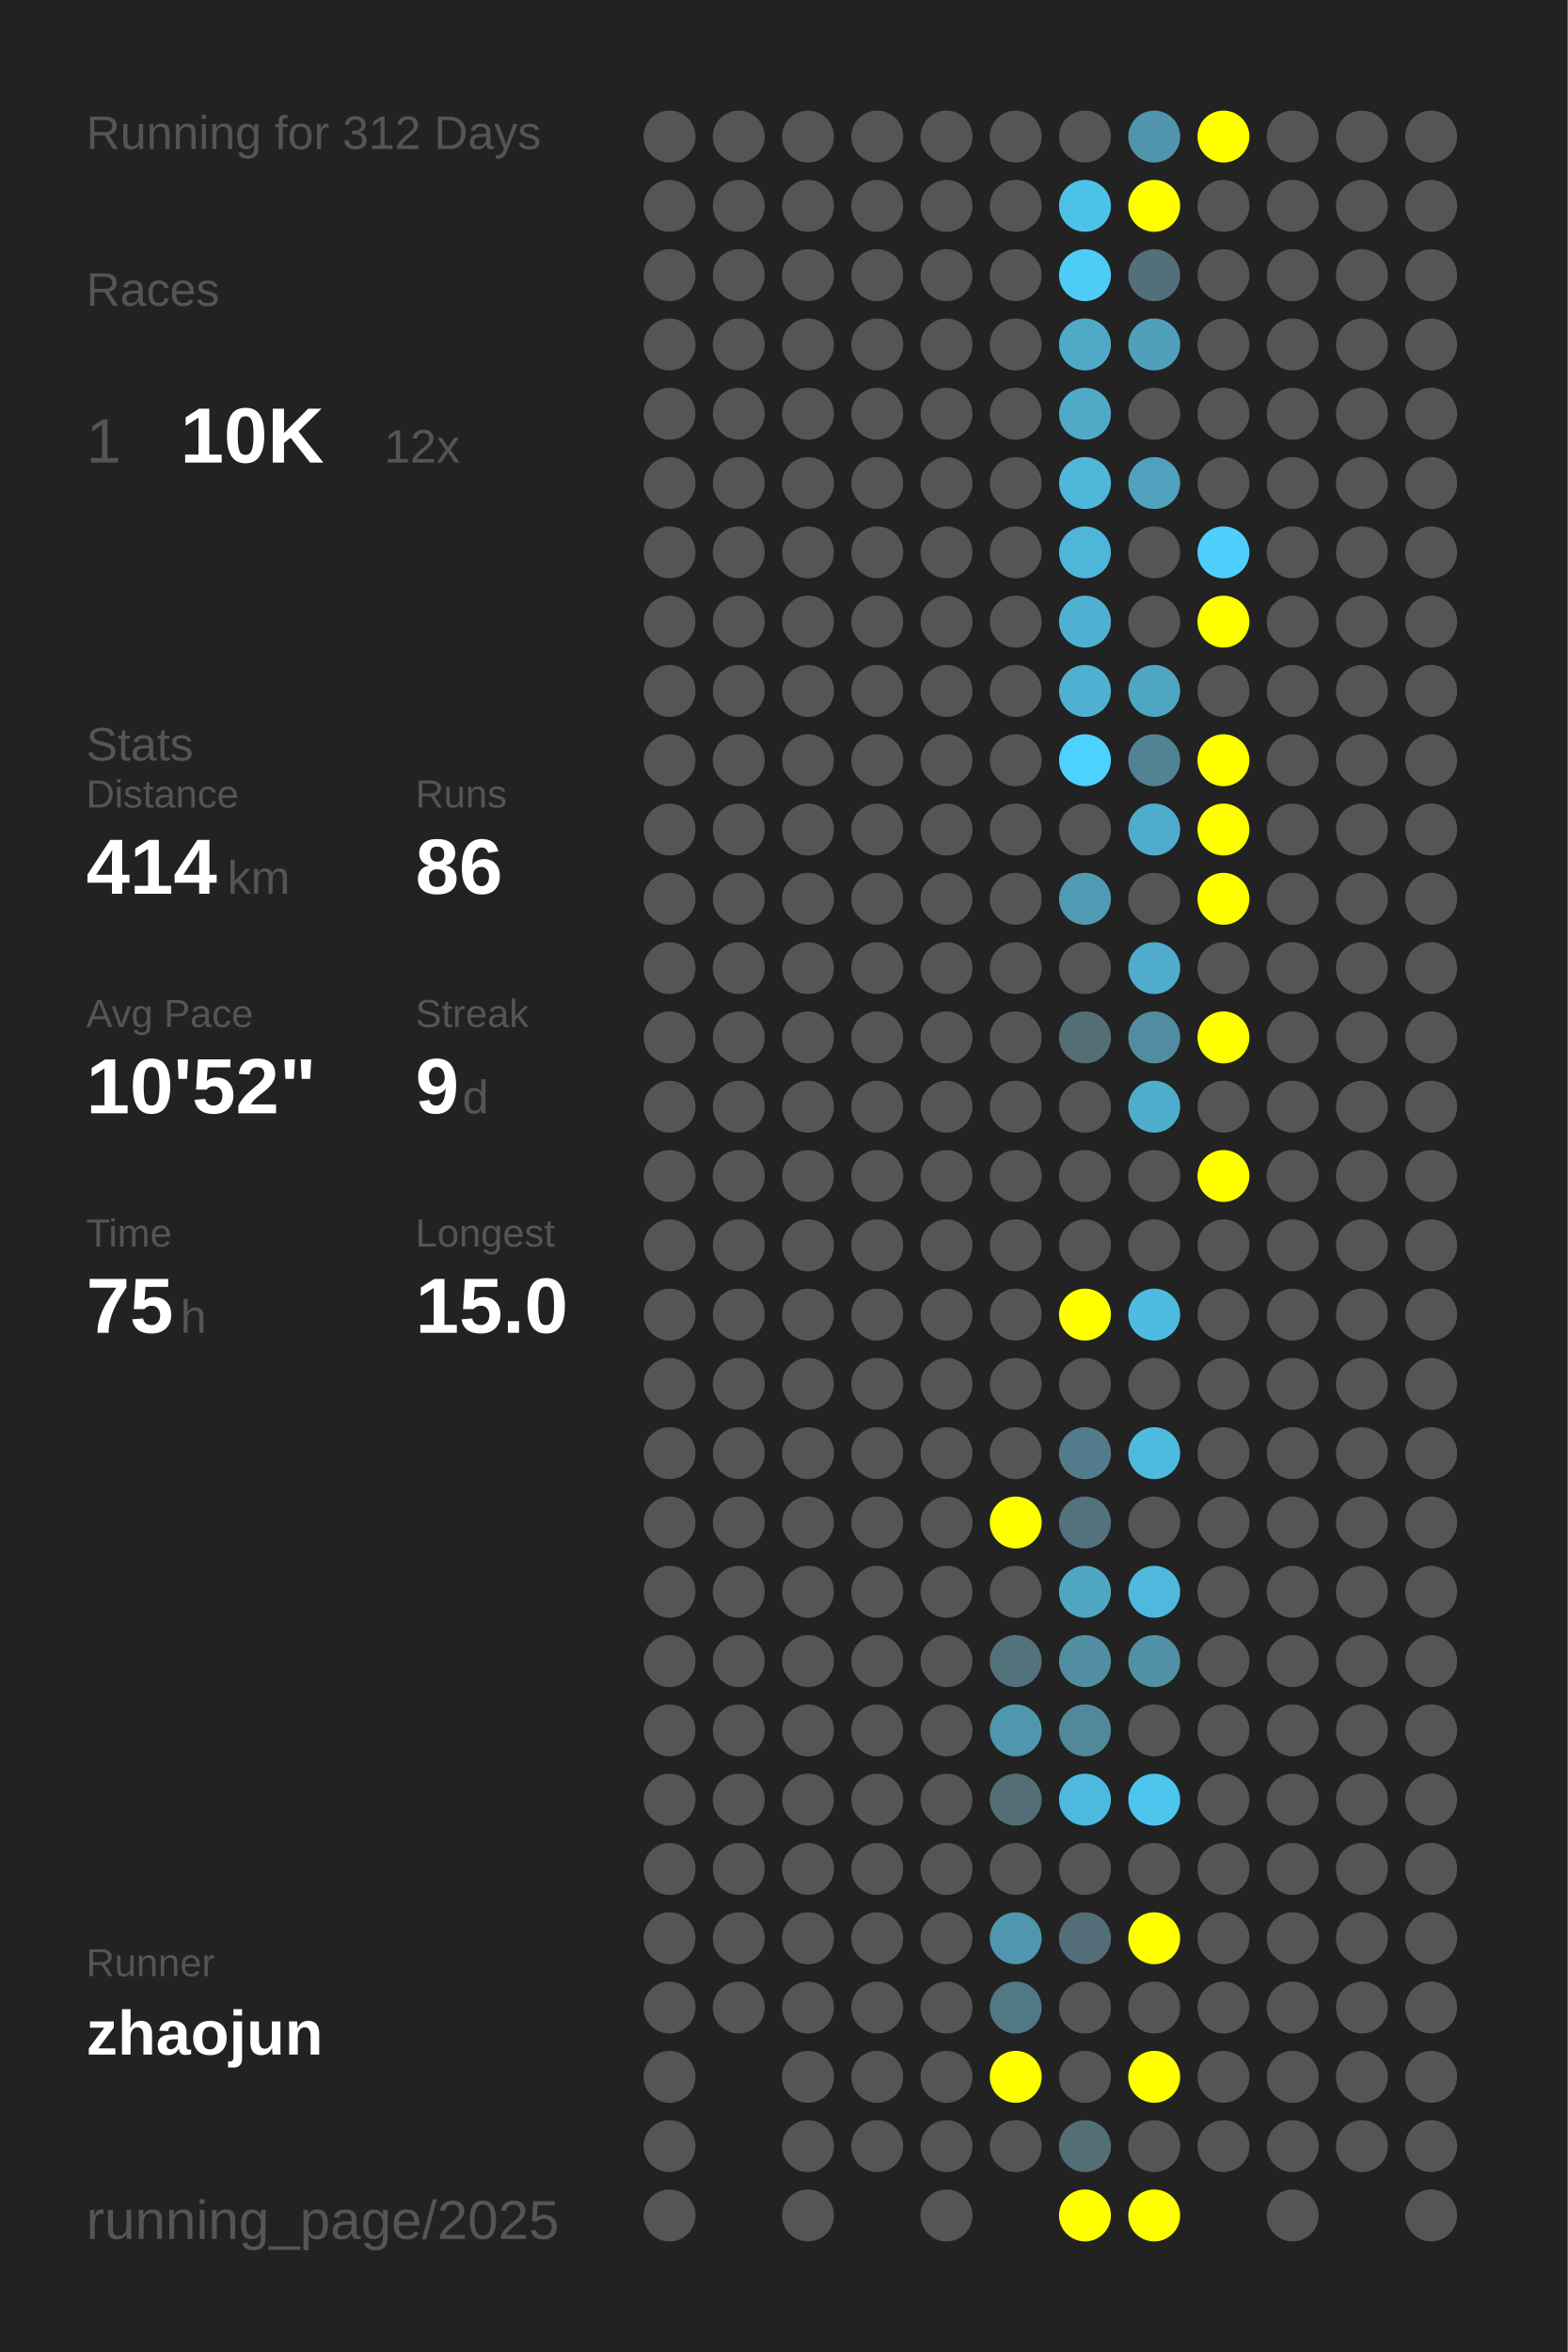
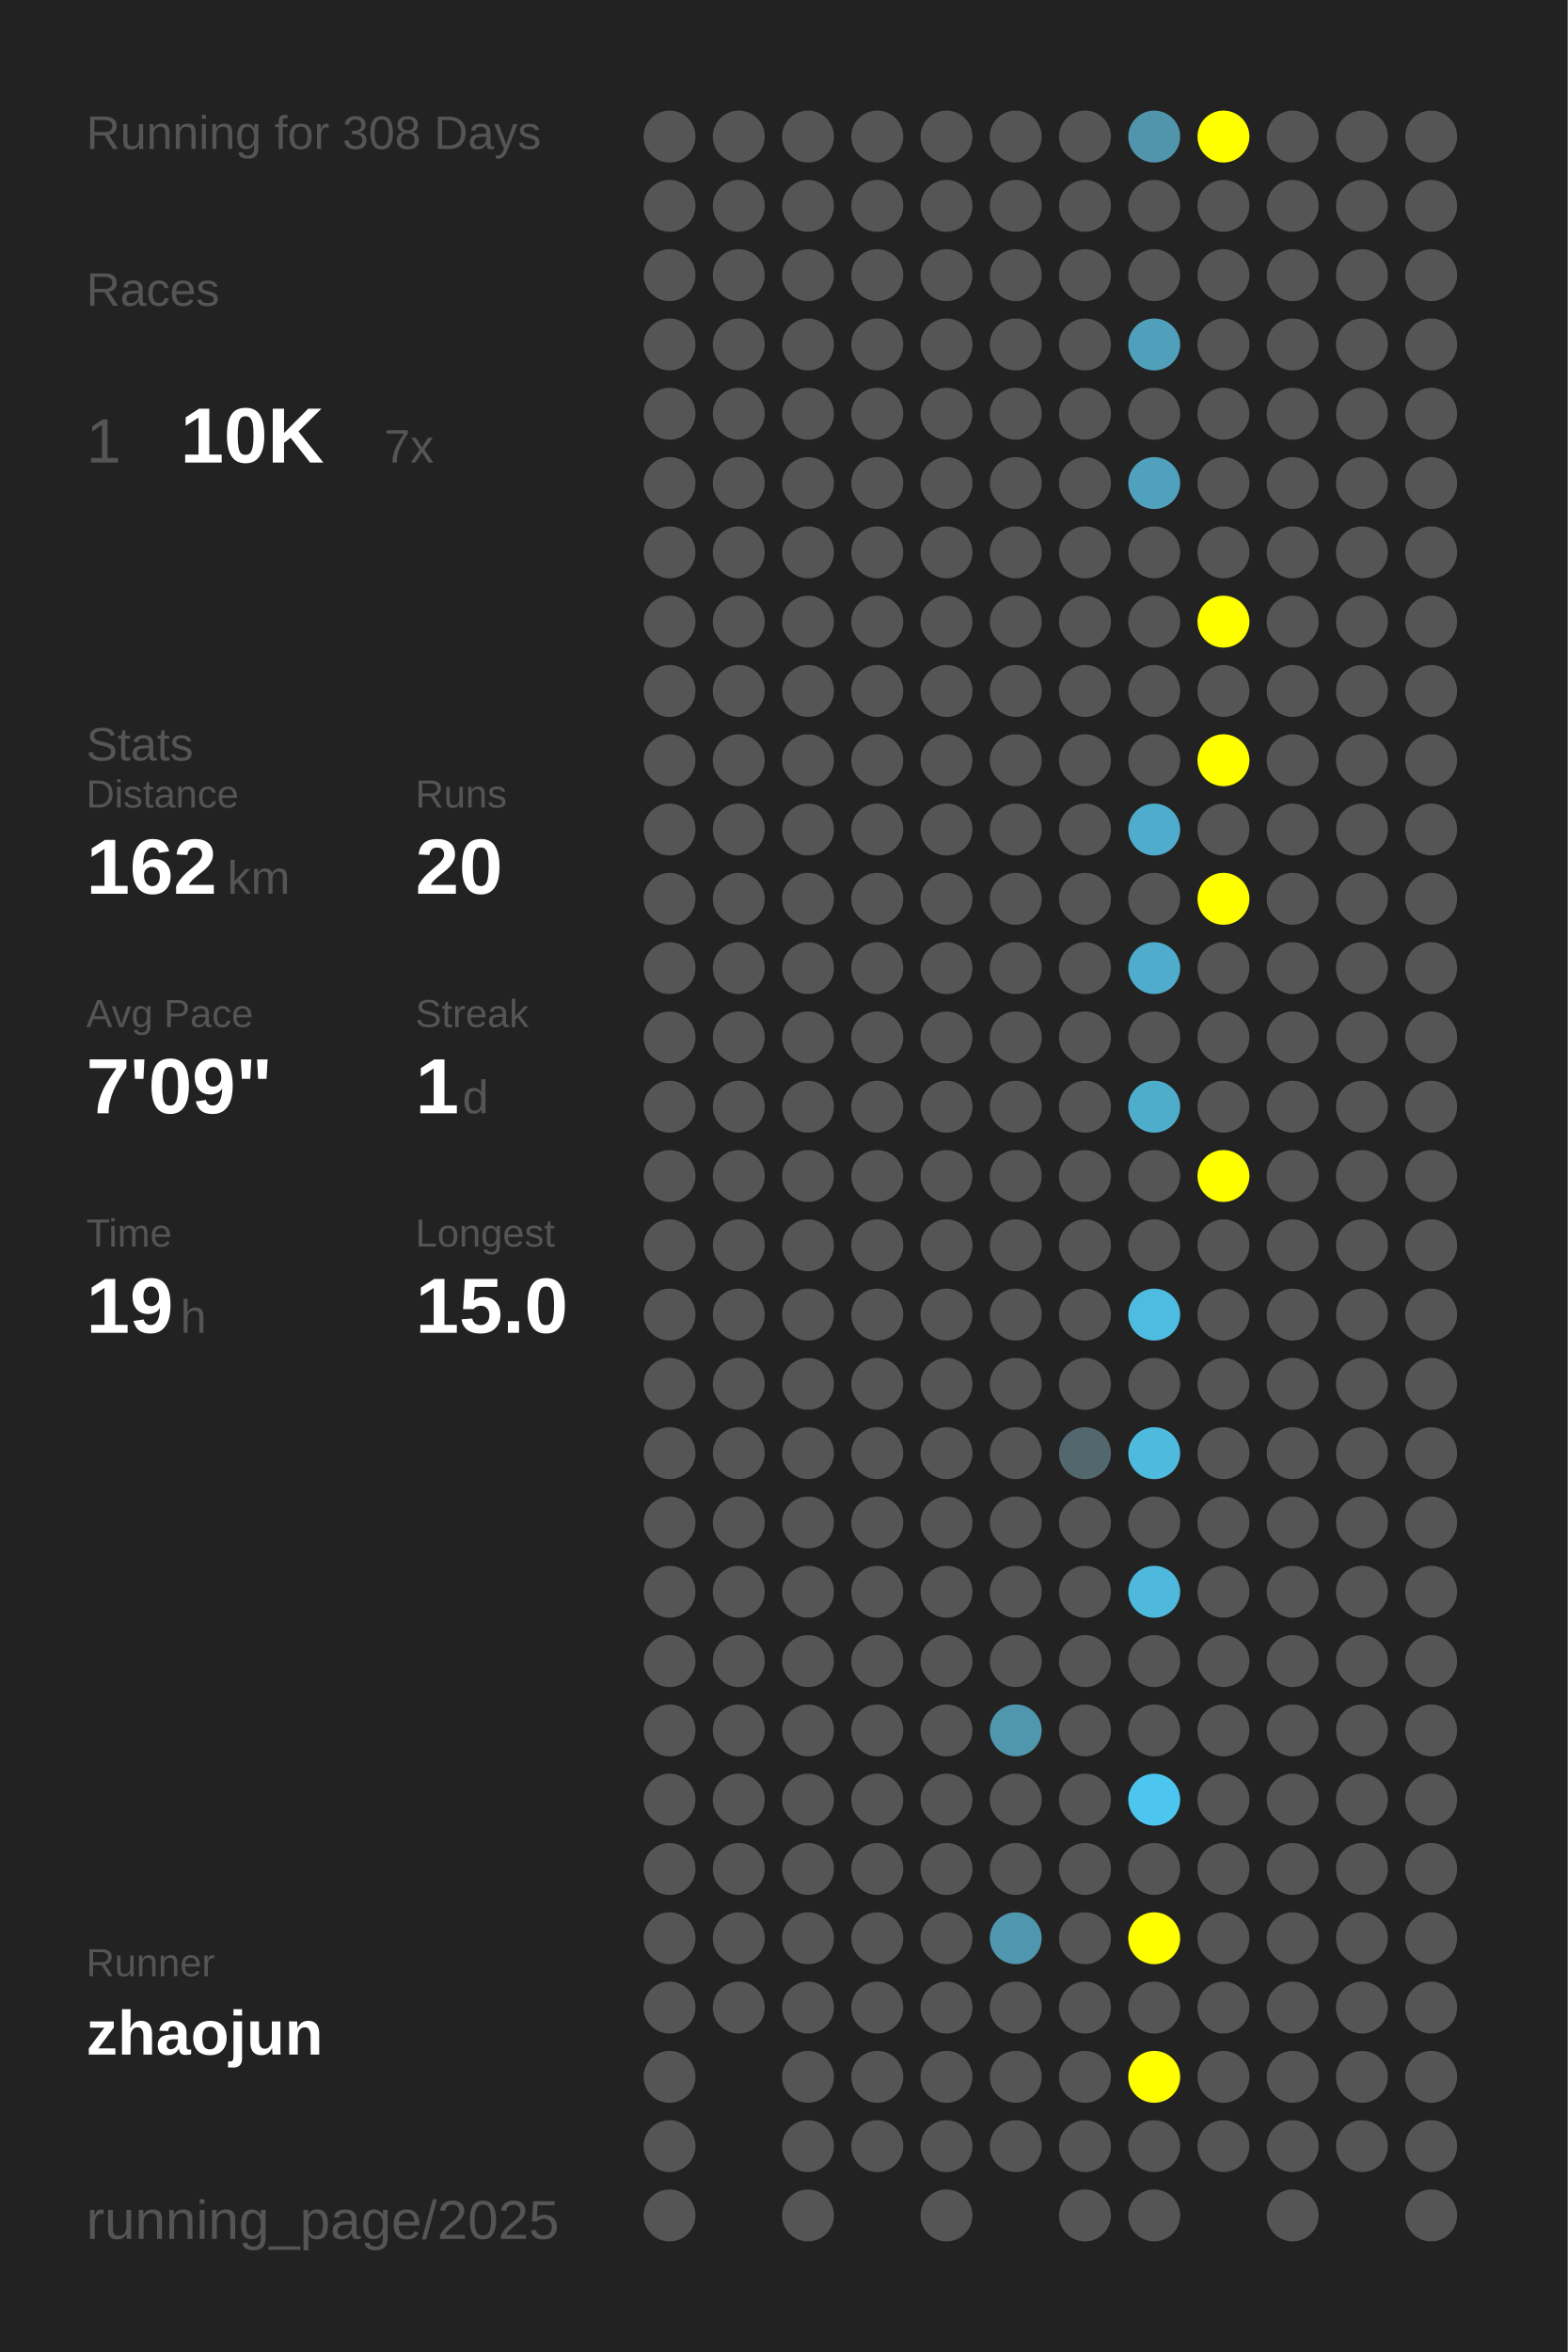
<svg xmlns="http://www.w3.org/2000/svg" baseProfile="full" height="300mm" version="1.1" viewBox="0,0,200,300" width="200mm">
  <defs />
  <rect fill="#222222" height="300" width="200" x="0" y="0" />
-   <text fill="#555555" style="font-size:6px; font-family:Arial;" x="11" y="19">Running for 312 Days</text>
+   <text fill="#555555" style="font-size:6px; font-family:Arial;" x="11" y="19">Running for 308 Days</text>
  <text fill="#555555" style="font-size:6px; font-family:Arial;" x="11" y="39">Races</text>
  <text fill="#555555" style="font-size:8px; font-family:Arial;" x="11" y="59">1</text>
  <text fill="#FFFFFF" style="font-size:10px; font-family:Arial; font-weight:bold;" x="23" y="59">10K</text>
-   <text fill="#555555" style="font-size:6px; font-family:Arial;" x="49" y="59">12x</text>
+   <text fill="#555555" style="font-size:6px; font-family:Arial;" x="49" y="59">7x</text>
  <text fill="#555555" style="font-size:6px; font-family:Arial;" x="11" y="97">Stats</text>
  <text fill="#555555" style="font-size:5px; font-family:Arial;" x="11" y="103">Distance</text>
-   <text fill="#FFFFFF" style="font-size:10px; font-family:Arial; font-weight:bold;" x="11" y="114">414</text>
+   <text fill="#FFFFFF" style="font-size:10px; font-family:Arial; font-weight:bold;" x="11" y="114">162</text>
  <text fill="#555555" style="font-size:6px; font-family:Arial;" x="29" y="114">km</text>
  <text fill="#555555" style="font-size:5px; font-family:Arial;" x="53" y="103">Runs</text>
-   <text fill="#FFFFFF" style="font-size:10px; font-family:Arial; font-weight:bold;" x="53" y="114">86</text>
+   <text fill="#FFFFFF" style="font-size:10px; font-family:Arial; font-weight:bold;" x="53" y="114">20</text>
  <text fill="#555555" style="font-size:5px; font-family:Arial;" x="11" y="131">Avg Pace</text>
-   <text fill="#FFFFFF" style="font-size:10px; font-family:Arial; font-weight:bold;" x="11" y="142">10'52"</text>
+   <text fill="#FFFFFF" style="font-size:10px; font-family:Arial; font-weight:bold;" x="11" y="142">7'09"</text>
  <text fill="#555555" style="font-size:5px; font-family:Arial;" x="53" y="131">Streak</text>
-   <text fill="#FFFFFF" style="font-size:10px; font-family:Arial; font-weight:bold;" x="53" y="142">9</text>
+   <text fill="#FFFFFF" style="font-size:10px; font-family:Arial; font-weight:bold;" x="53" y="142">1</text>
  <text fill="#555555" style="font-size:6px; font-family:Arial;" x="59" y="142">d</text>
  <text fill="#555555" style="font-size:5px; font-family:Arial;" x="11" y="159">Time</text>
-   <text fill="#FFFFFF" style="font-size:10px; font-family:Arial; font-weight:bold;" x="11" y="170">75</text>
+   <text fill="#FFFFFF" style="font-size:10px; font-family:Arial; font-weight:bold;" x="11" y="170">19</text>
  <text fill="#555555" style="font-size:6px; font-family:Arial;" x="23" y="170">h</text>
  <text fill="#555555" style="font-size:5px; font-family:Arial;" x="53" y="159">Longest</text>
  <text fill="#FFFFFF" style="font-size:10px; font-family:Arial; font-weight:bold;" x="53" y="170">15.0</text>
  <text fill="#555555" style="font-size:5px; font-family:Arial;" x="11" y="252.065">Runner</text>
  <text fill="#FFFFFF" style="font-size:8px; font-family:Arial; font-weight:bold;" x="11" y="262.065">zhaojun</text>
  <text fill="#555555" style="font-size:7px; font-family:Arial;" x="11" y="285.581">running_page/2025</text>
  <circle cx="85.417" cy="17.419" fill="#555555" r="3.312" />
  <circle cx="85.417" cy="26.258" fill="#555555" r="3.312" />
  <circle cx="85.417" cy="35.097" fill="#555555" r="3.312" />
  <circle cx="85.417" cy="43.935" fill="#555555" r="3.312" />
  <circle cx="85.417" cy="52.774" fill="#555555" r="3.312" />
  <circle cx="85.417" cy="61.613" fill="#555555" r="3.312" />
  <circle cx="85.417" cy="70.452" fill="#555555" r="3.312" />
  <circle cx="85.417" cy="79.29" fill="#555555" r="3.312" />
  <circle cx="85.417" cy="88.129" fill="#555555" r="3.312" />
  <circle cx="85.417" cy="96.968" fill="#555555" r="3.312" />
  <circle cx="85.417" cy="105.806" fill="#555555" r="3.312" />
  <circle cx="85.417" cy="114.645" fill="#555555" r="3.312" />
  <circle cx="85.417" cy="123.484" fill="#555555" r="3.312" />
  <circle cx="85.417" cy="132.323" fill="#555555" r="3.312" />
  <circle cx="85.417" cy="141.161" fill="#555555" r="3.312" />
  <circle cx="85.417" cy="150" fill="#555555" r="3.312" />
  <circle cx="85.417" cy="158.839" fill="#555555" r="3.312" />
  <circle cx="85.417" cy="167.677" fill="#555555" r="3.312" />
  <circle cx="85.417" cy="176.516" fill="#555555" r="3.312" />
  <circle cx="85.417" cy="185.355" fill="#555555" r="3.312" />
  <circle cx="85.417" cy="194.194" fill="#555555" r="3.312" />
  <circle cx="85.417" cy="203.032" fill="#555555" r="3.312" />
  <circle cx="85.417" cy="211.871" fill="#555555" r="3.312" />
  <circle cx="85.417" cy="220.71" fill="#555555" r="3.312" />
  <circle cx="85.417" cy="229.548" fill="#555555" r="3.312" />
  <circle cx="85.417" cy="238.387" fill="#555555" r="3.312" />
  <circle cx="85.417" cy="247.226" fill="#555555" r="3.312" />
  <circle cx="85.417" cy="256.065" fill="#555555" r="3.312" />
  <circle cx="85.417" cy="264.903" fill="#555555" r="3.312" />
  <circle cx="85.417" cy="273.742" fill="#555555" r="3.312" />
  <circle cx="85.417" cy="282.581" fill="#555555" r="3.312" />
  <circle cx="94.25" cy="17.419" fill="#555555" r="3.312" />
  <circle cx="94.25" cy="26.258" fill="#555555" r="3.312" />
  <circle cx="94.25" cy="35.097" fill="#555555" r="3.312" />
  <circle cx="94.25" cy="43.935" fill="#555555" r="3.312" />
  <circle cx="94.25" cy="52.774" fill="#555555" r="3.312" />
  <circle cx="94.25" cy="61.613" fill="#555555" r="3.312" />
  <circle cx="94.25" cy="70.452" fill="#555555" r="3.312" />
  <circle cx="94.25" cy="79.29" fill="#555555" r="3.312" />
  <circle cx="94.25" cy="88.129" fill="#555555" r="3.312" />
  <circle cx="94.25" cy="96.968" fill="#555555" r="3.312" />
  <circle cx="94.25" cy="105.806" fill="#555555" r="3.312" />
  <circle cx="94.25" cy="114.645" fill="#555555" r="3.312" />
  <circle cx="94.25" cy="123.484" fill="#555555" r="3.312" />
  <circle cx="94.25" cy="132.323" fill="#555555" r="3.312" />
  <circle cx="94.25" cy="141.161" fill="#555555" r="3.312" />
  <circle cx="94.25" cy="150" fill="#555555" r="3.312" />
  <circle cx="94.25" cy="158.839" fill="#555555" r="3.312" />
  <circle cx="94.25" cy="167.677" fill="#555555" r="3.312" />
  <circle cx="94.25" cy="176.516" fill="#555555" r="3.312" />
  <circle cx="94.25" cy="185.355" fill="#555555" r="3.312" />
  <circle cx="94.25" cy="194.194" fill="#555555" r="3.312" />
  <circle cx="94.25" cy="203.032" fill="#555555" r="3.312" />
  <circle cx="94.25" cy="211.871" fill="#555555" r="3.312" />
  <circle cx="94.25" cy="220.71" fill="#555555" r="3.312" />
  <circle cx="94.25" cy="229.548" fill="#555555" r="3.312" />
  <circle cx="94.25" cy="238.387" fill="#555555" r="3.312" />
  <circle cx="94.25" cy="247.226" fill="#555555" r="3.312" />
  <circle cx="94.25" cy="256.065" fill="#555555" r="3.312" />
  <circle cx="103.083" cy="17.419" fill="#555555" r="3.312" />
  <circle cx="103.083" cy="26.258" fill="#555555" r="3.312" />
  <circle cx="103.083" cy="35.097" fill="#555555" r="3.312" />
  <circle cx="103.083" cy="43.935" fill="#555555" r="3.312" />
  <circle cx="103.083" cy="52.774" fill="#555555" r="3.312" />
  <circle cx="103.083" cy="61.613" fill="#555555" r="3.312" />
  <circle cx="103.083" cy="70.452" fill="#555555" r="3.312" />
  <circle cx="103.083" cy="79.29" fill="#555555" r="3.312" />
  <circle cx="103.083" cy="88.129" fill="#555555" r="3.312" />
  <circle cx="103.083" cy="96.968" fill="#555555" r="3.312" />
  <circle cx="103.083" cy="105.806" fill="#555555" r="3.312" />
  <circle cx="103.083" cy="114.645" fill="#555555" r="3.312" />
  <circle cx="103.083" cy="123.484" fill="#555555" r="3.312" />
  <circle cx="103.083" cy="132.323" fill="#555555" r="3.312" />
  <circle cx="103.083" cy="141.161" fill="#555555" r="3.312" />
  <circle cx="103.083" cy="150" fill="#555555" r="3.312" />
  <circle cx="103.083" cy="158.839" fill="#555555" r="3.312" />
  <circle cx="103.083" cy="167.677" fill="#555555" r="3.312" />
  <circle cx="103.083" cy="176.516" fill="#555555" r="3.312" />
  <circle cx="103.083" cy="185.355" fill="#555555" r="3.312" />
  <circle cx="103.083" cy="194.194" fill="#555555" r="3.312" />
  <circle cx="103.083" cy="203.032" fill="#555555" r="3.312" />
  <circle cx="103.083" cy="211.871" fill="#555555" r="3.312" />
  <circle cx="103.083" cy="220.71" fill="#555555" r="3.312" />
  <circle cx="103.083" cy="229.548" fill="#555555" r="3.312" />
  <circle cx="103.083" cy="238.387" fill="#555555" r="3.312" />
  <circle cx="103.083" cy="247.226" fill="#555555" r="3.312" />
  <circle cx="103.083" cy="256.065" fill="#555555" r="3.312" />
  <circle cx="103.083" cy="264.903" fill="#555555" r="3.312" />
  <circle cx="103.083" cy="273.742" fill="#555555" r="3.312" />
  <circle cx="103.083" cy="282.581" fill="#555555" r="3.312" />
  <circle cx="111.917" cy="17.419" fill="#555555" r="3.312" />
  <circle cx="111.917" cy="26.258" fill="#555555" r="3.312" />
  <circle cx="111.917" cy="35.097" fill="#555555" r="3.312" />
  <circle cx="111.917" cy="43.935" fill="#555555" r="3.312" />
  <circle cx="111.917" cy="52.774" fill="#555555" r="3.312" />
  <circle cx="111.917" cy="61.613" fill="#555555" r="3.312" />
  <circle cx="111.917" cy="70.452" fill="#555555" r="3.312" />
  <circle cx="111.917" cy="79.29" fill="#555555" r="3.312" />
  <circle cx="111.917" cy="88.129" fill="#555555" r="3.312" />
  <circle cx="111.917" cy="96.968" fill="#555555" r="3.312" />
  <circle cx="111.917" cy="105.806" fill="#555555" r="3.312" />
  <circle cx="111.917" cy="114.645" fill="#555555" r="3.312" />
  <circle cx="111.917" cy="123.484" fill="#555555" r="3.312" />
  <circle cx="111.917" cy="132.323" fill="#555555" r="3.312" />
  <circle cx="111.917" cy="141.161" fill="#555555" r="3.312" />
  <circle cx="111.917" cy="150" fill="#555555" r="3.312" />
  <circle cx="111.917" cy="158.839" fill="#555555" r="3.312" />
  <circle cx="111.917" cy="167.677" fill="#555555" r="3.312" />
  <circle cx="111.917" cy="176.516" fill="#555555" r="3.312" />
  <circle cx="111.917" cy="185.355" fill="#555555" r="3.312" />
  <circle cx="111.917" cy="194.194" fill="#555555" r="3.312" />
  <circle cx="111.917" cy="203.032" fill="#555555" r="3.312" />
  <circle cx="111.917" cy="211.871" fill="#555555" r="3.312" />
  <circle cx="111.917" cy="220.71" fill="#555555" r="3.312" />
  <circle cx="111.917" cy="229.548" fill="#555555" r="3.312" />
  <circle cx="111.917" cy="238.387" fill="#555555" r="3.312" />
  <circle cx="111.917" cy="247.226" fill="#555555" r="3.312" />
  <circle cx="111.917" cy="256.065" fill="#555555" r="3.312" />
  <circle cx="111.917" cy="264.903" fill="#555555" r="3.312" />
  <circle cx="111.917" cy="273.742" fill="#555555" r="3.312" />
  <circle cx="120.75" cy="17.419" fill="#555555" r="3.312" />
  <circle cx="120.75" cy="26.258" fill="#555555" r="3.312" />
  <circle cx="120.75" cy="35.097" fill="#555555" r="3.312" />
  <circle cx="120.75" cy="43.935" fill="#555555" r="3.312" />
  <circle cx="120.75" cy="52.774" fill="#555555" r="3.312" />
  <circle cx="120.75" cy="61.613" fill="#555555" r="3.312" />
  <circle cx="120.75" cy="70.452" fill="#555555" r="3.312" />
  <circle cx="120.75" cy="79.29" fill="#555555" r="3.312" />
  <circle cx="120.75" cy="88.129" fill="#555555" r="3.312" />
  <circle cx="120.75" cy="96.968" fill="#555555" r="3.312" />
  <circle cx="120.75" cy="105.806" fill="#555555" r="3.312" />
  <circle cx="120.75" cy="114.645" fill="#555555" r="3.312" />
  <circle cx="120.75" cy="123.484" fill="#555555" r="3.312" />
  <circle cx="120.75" cy="132.323" fill="#555555" r="3.312" />
  <circle cx="120.75" cy="141.161" fill="#555555" r="3.312" />
  <circle cx="120.75" cy="150" fill="#555555" r="3.312" />
  <circle cx="120.75" cy="158.839" fill="#555555" r="3.312" />
  <circle cx="120.75" cy="167.677" fill="#555555" r="3.312" />
  <circle cx="120.75" cy="176.516" fill="#555555" r="3.312" />
  <circle cx="120.75" cy="185.355" fill="#555555" r="3.312" />
  <circle cx="120.75" cy="194.194" fill="#555555" r="3.312" />
  <circle cx="120.75" cy="203.032" fill="#555555" r="3.312" />
  <circle cx="120.75" cy="211.871" fill="#555555" r="3.312" />
  <circle cx="120.75" cy="220.71" fill="#555555" r="3.312" />
  <circle cx="120.75" cy="229.548" fill="#555555" r="3.312" />
  <circle cx="120.75" cy="238.387" fill="#555555" r="3.312" />
  <circle cx="120.75" cy="247.226" fill="#555555" r="3.312" />
  <circle cx="120.75" cy="256.065" fill="#555555" r="3.312" />
  <circle cx="120.75" cy="264.903" fill="#555555" r="3.312" />
  <circle cx="120.75" cy="273.742" fill="#555555" r="3.312" />
  <circle cx="120.75" cy="282.581" fill="#555555" r="3.312" />
  <circle cx="129.583" cy="17.419" fill="#555555" r="3.312" />
  <circle cx="129.583" cy="26.258" fill="#555555" r="3.312" />
  <circle cx="129.583" cy="35.097" fill="#555555" r="3.312" />
  <circle cx="129.583" cy="43.935" fill="#555555" r="3.312" />
  <circle cx="129.583" cy="52.774" fill="#555555" r="3.312" />
  <circle cx="129.583" cy="61.613" fill="#555555" r="3.312" />
  <circle cx="129.583" cy="70.452" fill="#555555" r="3.312" />
  <circle cx="129.583" cy="79.29" fill="#555555" r="3.312" />
  <circle cx="129.583" cy="88.129" fill="#555555" r="3.312" />
  <circle cx="129.583" cy="96.968" fill="#555555" r="3.312" />
  <circle cx="129.583" cy="105.806" fill="#555555" r="3.312" />
  <circle cx="129.583" cy="114.645" fill="#555555" r="3.312" />
  <circle cx="129.583" cy="123.484" fill="#555555" r="3.312" />
  <circle cx="129.583" cy="132.323" fill="#555555" r="3.312" />
  <circle cx="129.583" cy="141.161" fill="#555555" r="3.312" />
  <circle cx="129.583" cy="150" fill="#555555" r="3.312" />
  <circle cx="129.583" cy="158.839" fill="#555555" r="3.312" />
  <circle cx="129.583" cy="167.677" fill="#555555" r="3.312" />
  <circle cx="129.583" cy="176.516" fill="#555555" r="3.312" />
  <circle cx="129.583" cy="185.355" fill="#555555" r="3.312" />
-   <circle cx="129.583" cy="194.194" fill="#FFFF00" r="3.312" />
+   <circle cx="129.583" cy="194.194" fill="#555555" r="3.312" />
  <circle cx="129.583" cy="203.032" fill="#555555" r="3.312" />
-   <circle cx="129.583" cy="211.871" fill="#53727c" r="3.312" />
+   <circle cx="129.583" cy="211.871" fill="#555555" r="3.312" />
  <circle cx="129.583" cy="220.71" fill="#5096ad" r="3.312" />
-   <circle cx="129.583" cy="229.548" fill="#536e77" r="3.312" />
+   <circle cx="129.583" cy="229.548" fill="#555555" r="3.312" />
  <circle cx="129.583" cy="238.387" fill="#555555" r="3.312" />
  <circle cx="129.583" cy="247.226" fill="#5096ae" r="3.312" />
-   <circle cx="129.583" cy="256.065" fill="#527885" r="3.312" />
-   <circle cx="129.583" cy="264.903" fill="#FFFF00" r="3.312" />
+   <circle cx="129.583" cy="256.065" fill="#555555" r="3.312" />
+   <circle cx="129.583" cy="264.903" fill="#555555" r="3.312" />
  <circle cx="129.583" cy="273.742" fill="#555555" r="3.312" />
  <circle cx="138.417" cy="17.419" fill="#555555" r="3.312" />
-   <circle cx="138.417" cy="26.258" fill="#4dc2e9" r="3.312" />
-   <circle cx="138.417" cy="35.097" fill="#4dccf7" r="3.312" />
-   <circle cx="138.417" cy="43.935" fill="#4faac8" r="3.312" />
-   <circle cx="138.417" cy="52.774" fill="#4faac8" r="3.312" />
-   <circle cx="138.417" cy="61.613" fill="#4eb7da" r="3.312" />
-   <circle cx="138.417" cy="70.452" fill="#4eb6d9" r="3.312" />
-   <circle cx="138.417" cy="79.29" fill="#4fb1d2" r="3.312" />
-   <circle cx="138.417" cy="88.129" fill="#4fb1d2" r="3.312" />
-   <circle cx="138.417" cy="96.968" fill="#4dd1fe" r="3.312" />
+   <circle cx="138.417" cy="26.258" fill="#555555" r="3.312" />
+   <circle cx="138.417" cy="35.097" fill="#555555" r="3.312" />
+   <circle cx="138.417" cy="43.935" fill="#555555" r="3.312" />
+   <circle cx="138.417" cy="52.774" fill="#555555" r="3.312" />
+   <circle cx="138.417" cy="61.613" fill="#555555" r="3.312" />
+   <circle cx="138.417" cy="70.452" fill="#555555" r="3.312" />
+   <circle cx="138.417" cy="79.29" fill="#555555" r="3.312" />
+   <circle cx="138.417" cy="88.129" fill="#555555" r="3.312" />
+   <circle cx="138.417" cy="96.968" fill="#555555" r="3.312" />
  <circle cx="138.417" cy="105.806" fill="#555555" r="3.312" />
-   <circle cx="138.417" cy="114.645" fill="#509ab3" r="3.312" />
+   <circle cx="138.417" cy="114.645" fill="#555555" r="3.312" />
  <circle cx="138.417" cy="123.484" fill="#555555" r="3.312" />
-   <circle cx="138.417" cy="132.323" fill="#536e77" r="3.312" />
+   <circle cx="138.417" cy="132.323" fill="#555555" r="3.312" />
  <circle cx="138.417" cy="141.161" fill="#555555" r="3.312" />
  <circle cx="138.417" cy="150" fill="#555555" r="3.312" />
  <circle cx="138.417" cy="158.839" fill="#555555" r="3.312" />
-   <circle cx="138.417" cy="167.677" fill="#FFFF00" r="3.312" />
+   <circle cx="138.417" cy="167.677" fill="#555555" r="3.312" />
  <circle cx="138.417" cy="176.516" fill="#555555" r="3.312" />
-   <circle cx="138.417" cy="185.355" fill="#527c8b" r="3.312" />
-   <circle cx="138.417" cy="194.194" fill="#53727d" r="3.312" />
-   <circle cx="138.417" cy="203.032" fill="#4fa7c4" r="3.312" />
-   <circle cx="138.417" cy="211.871" fill="#518ea2" r="3.312" />
-   <circle cx="138.417" cy="220.71" fill="#51899b" r="3.312" />
-   <circle cx="138.417" cy="229.548" fill="#4eb9de" r="3.312" />
+   <circle cx="138.417" cy="185.355" fill="#53676e" r="3.312" />
+   <circle cx="138.417" cy="194.194" fill="#555555" r="3.312" />
+   <circle cx="138.417" cy="203.032" fill="#555555" r="3.312" />
+   <circle cx="138.417" cy="211.871" fill="#555555" r="3.312" />
+   <circle cx="138.417" cy="220.71" fill="#555555" r="3.312" />
+   <circle cx="138.417" cy="229.548" fill="#555555" r="3.312" />
  <circle cx="138.417" cy="238.387" fill="#555555" r="3.312" />
-   <circle cx="138.417" cy="247.226" fill="#536e78" r="3.312" />
+   <circle cx="138.417" cy="247.226" fill="#555555" r="3.312" />
  <circle cx="138.417" cy="256.065" fill="#555555" r="3.312" />
  <circle cx="138.417" cy="264.903" fill="#555555" r="3.312" />
-   <circle cx="138.417" cy="273.742" fill="#536e77" r="3.312" />
-   <circle cx="138.417" cy="282.581" fill="#FFFF00" r="3.312" />
+   <circle cx="138.417" cy="273.742" fill="#555555" r="3.312" />
+   <circle cx="138.417" cy="282.581" fill="#555555" r="3.312" />
  <circle cx="147.25" cy="17.419" fill="#5095ac" r="3.312" />
-   <circle cx="147.25" cy="26.258" fill="#FFFF00" r="3.312" />
-   <circle cx="147.25" cy="35.097" fill="#536f79" r="3.312" />
+   <circle cx="147.25" cy="26.258" fill="#555555" r="3.312" />
+   <circle cx="147.25" cy="35.097" fill="#555555" r="3.312" />
  <circle cx="147.25" cy="43.935" fill="#50a0bb" r="3.312" />
  <circle cx="147.25" cy="52.774" fill="#555555" r="3.312" />
  <circle cx="147.25" cy="61.613" fill="#50a1bd" r="3.312" />
  <circle cx="147.25" cy="70.452" fill="#555555" r="3.312" />
  <circle cx="147.25" cy="79.29" fill="#555555" r="3.312" />
-   <circle cx="147.25" cy="88.129" fill="#4fa6c3" r="3.312" />
-   <circle cx="147.25" cy="96.968" fill="#528394" r="3.312" />
+   <circle cx="147.25" cy="88.129" fill="#555555" r="3.312" />
+   <circle cx="147.25" cy="96.968" fill="#555555" r="3.312" />
  <circle cx="147.25" cy="105.806" fill="#4faccc" r="3.312" />
  <circle cx="147.25" cy="114.645" fill="#555555" r="3.312" />
  <circle cx="147.25" cy="123.484" fill="#4faccc" r="3.312" />
-   <circle cx="147.25" cy="132.323" fill="#518ca0" r="3.312" />
+   <circle cx="147.25" cy="132.323" fill="#555555" r="3.312" />
  <circle cx="147.25" cy="141.161" fill="#4fadcc" r="3.312" />
  <circle cx="147.25" cy="150" fill="#555555" r="3.312" />
  <circle cx="147.25" cy="158.839" fill="#555555" r="3.312" />
  <circle cx="147.25" cy="167.677" fill="#4ebbe0" r="3.312" />
  <circle cx="147.25" cy="176.516" fill="#555555" r="3.312" />
  <circle cx="147.25" cy="185.355" fill="#4ebade" r="3.312" />
  <circle cx="147.25" cy="194.194" fill="#555555" r="3.312" />
  <circle cx="147.25" cy="203.032" fill="#4eb9dd" r="3.312" />
-   <circle cx="147.25" cy="211.871" fill="#5190a6" r="3.312" />
+   <circle cx="147.25" cy="211.871" fill="#555555" r="3.312" />
  <circle cx="147.25" cy="220.71" fill="#555555" r="3.312" />
  <circle cx="147.25" cy="229.548" fill="#4dc6ef" r="3.312" />
  <circle cx="147.25" cy="238.387" fill="#555555" r="3.312" />
  <circle cx="147.25" cy="247.226" fill="#FFFF00" r="3.312" />
  <circle cx="147.25" cy="256.065" fill="#555555" r="3.312" />
  <circle cx="147.25" cy="264.903" fill="#FFFF00" r="3.312" />
  <circle cx="147.25" cy="273.742" fill="#555555" r="3.312" />
-   <circle cx="147.25" cy="282.581" fill="#FFFF00" r="3.312" />
+   <circle cx="147.25" cy="282.581" fill="#555555" r="3.312" />
  <circle cx="156.083" cy="17.419" fill="#FFFF00" r="3.312" />
  <circle cx="156.083" cy="26.258" fill="#555555" r="3.312" />
  <circle cx="156.083" cy="35.097" fill="#555555" r="3.312" />
  <circle cx="156.083" cy="43.935" fill="#555555" r="3.312" />
  <circle cx="156.083" cy="52.774" fill="#555555" r="3.312" />
  <circle cx="156.083" cy="61.613" fill="#555555" r="3.312" />
-   <circle cx="156.083" cy="70.452" fill="#4dd0fc" r="3.312" />
+   <circle cx="156.083" cy="70.452" fill="#555555" r="3.312" />
  <circle cx="156.083" cy="79.29" fill="#FFFF00" r="3.312" />
  <circle cx="156.083" cy="88.129" fill="#555555" r="3.312" />
  <circle cx="156.083" cy="96.968" fill="#FFFF00" r="3.312" />
-   <circle cx="156.083" cy="105.806" fill="#FFFF00" r="3.312" />
+   <circle cx="156.083" cy="105.806" fill="#555555" r="3.312" />
  <circle cx="156.083" cy="114.645" fill="#FFFF00" r="3.312" />
  <circle cx="156.083" cy="123.484" fill="#555555" r="3.312" />
-   <circle cx="156.083" cy="132.323" fill="#FFFF00" r="3.312" />
+   <circle cx="156.083" cy="132.323" fill="#555555" r="3.312" />
  <circle cx="156.083" cy="141.161" fill="#555555" r="3.312" />
  <circle cx="156.083" cy="150" fill="#FFFF00" r="3.312" />
  <circle cx="156.083" cy="158.839" fill="#555555" r="3.312" />
  <circle cx="156.083" cy="167.677" fill="#555555" r="3.312" />
  <circle cx="156.083" cy="176.516" fill="#555555" r="3.312" />
  <circle cx="156.083" cy="185.355" fill="#555555" r="3.312" />
  <circle cx="156.083" cy="194.194" fill="#555555" r="3.312" />
  <circle cx="156.083" cy="203.032" fill="#555555" r="3.312" />
  <circle cx="156.083" cy="211.871" fill="#555555" r="3.312" />
  <circle cx="156.083" cy="220.71" fill="#555555" r="3.312" />
  <circle cx="156.083" cy="229.548" fill="#555555" r="3.312" />
  <circle cx="156.083" cy="238.387" fill="#555555" r="3.312" />
  <circle cx="156.083" cy="247.226" fill="#555555" r="3.312" />
  <circle cx="156.083" cy="256.065" fill="#555555" r="3.312" />
  <circle cx="156.083" cy="264.903" fill="#555555" r="3.312" />
  <circle cx="156.083" cy="273.742" fill="#555555" r="3.312" />
  <circle cx="164.917" cy="17.419" fill="#555555" r="3.312" />
  <circle cx="164.917" cy="26.258" fill="#555555" r="3.312" />
  <circle cx="164.917" cy="35.097" fill="#555555" r="3.312" />
  <circle cx="164.917" cy="43.935" fill="#555555" r="3.312" />
  <circle cx="164.917" cy="52.774" fill="#555555" r="3.312" />
  <circle cx="164.917" cy="61.613" fill="#555555" r="3.312" />
  <circle cx="164.917" cy="70.452" fill="#555555" r="3.312" />
  <circle cx="164.917" cy="79.29" fill="#555555" r="3.312" />
  <circle cx="164.917" cy="88.129" fill="#555555" r="3.312" />
  <circle cx="164.917" cy="96.968" fill="#555555" r="3.312" />
  <circle cx="164.917" cy="105.806" fill="#555555" r="3.312" />
  <circle cx="164.917" cy="114.645" fill="#555555" r="3.312" />
  <circle cx="164.917" cy="123.484" fill="#555555" r="3.312" />
  <circle cx="164.917" cy="132.323" fill="#555555" r="3.312" />
  <circle cx="164.917" cy="141.161" fill="#555555" r="3.312" />
  <circle cx="164.917" cy="150" fill="#555555" r="3.312" />
  <circle cx="164.917" cy="158.839" fill="#555555" r="3.312" />
  <circle cx="164.917" cy="167.677" fill="#555555" r="3.312" />
  <circle cx="164.917" cy="176.516" fill="#555555" r="3.312" />
  <circle cx="164.917" cy="185.355" fill="#555555" r="3.312" />
  <circle cx="164.917" cy="194.194" fill="#555555" r="3.312" />
  <circle cx="164.917" cy="203.032" fill="#555555" r="3.312" />
  <circle cx="164.917" cy="211.871" fill="#555555" r="3.312" />
  <circle cx="164.917" cy="220.71" fill="#555555" r="3.312" />
  <circle cx="164.917" cy="229.548" fill="#555555" r="3.312" />
  <circle cx="164.917" cy="238.387" fill="#555555" r="3.312" />
  <circle cx="164.917" cy="247.226" fill="#555555" r="3.312" />
  <circle cx="164.917" cy="256.065" fill="#555555" r="3.312" />
  <circle cx="164.917" cy="264.903" fill="#555555" r="3.312" />
  <circle cx="164.917" cy="273.742" fill="#555555" r="3.312" />
  <circle cx="164.917" cy="282.581" fill="#555555" r="3.312" />
  <circle cx="173.75" cy="17.419" fill="#555555" r="3.312" />
  <circle cx="173.75" cy="26.258" fill="#555555" r="3.312" />
  <circle cx="173.75" cy="35.097" fill="#555555" r="3.312" />
  <circle cx="173.75" cy="43.935" fill="#555555" r="3.312" />
  <circle cx="173.75" cy="52.774" fill="#555555" r="3.312" />
  <circle cx="173.75" cy="61.613" fill="#555555" r="3.312" />
  <circle cx="173.75" cy="70.452" fill="#555555" r="3.312" />
  <circle cx="173.75" cy="79.29" fill="#555555" r="3.312" />
  <circle cx="173.75" cy="88.129" fill="#555555" r="3.312" />
  <circle cx="173.75" cy="96.968" fill="#555555" r="3.312" />
  <circle cx="173.75" cy="105.806" fill="#555555" r="3.312" />
  <circle cx="173.75" cy="114.645" fill="#555555" r="3.312" />
  <circle cx="173.75" cy="123.484" fill="#555555" r="3.312" />
  <circle cx="173.75" cy="132.323" fill="#555555" r="3.312" />
  <circle cx="173.75" cy="141.161" fill="#555555" r="3.312" />
  <circle cx="173.75" cy="150" fill="#555555" r="3.312" />
  <circle cx="173.75" cy="158.839" fill="#555555" r="3.312" />
  <circle cx="173.75" cy="167.677" fill="#555555" r="3.312" />
  <circle cx="173.75" cy="176.516" fill="#555555" r="3.312" />
  <circle cx="173.75" cy="185.355" fill="#555555" r="3.312" />
  <circle cx="173.75" cy="194.194" fill="#555555" r="3.312" />
  <circle cx="173.75" cy="203.032" fill="#555555" r="3.312" />
  <circle cx="173.75" cy="211.871" fill="#555555" r="3.312" />
  <circle cx="173.75" cy="220.71" fill="#555555" r="3.312" />
  <circle cx="173.75" cy="229.548" fill="#555555" r="3.312" />
  <circle cx="173.75" cy="238.387" fill="#555555" r="3.312" />
  <circle cx="173.75" cy="247.226" fill="#555555" r="3.312" />
  <circle cx="173.75" cy="256.065" fill="#555555" r="3.312" />
  <circle cx="173.75" cy="264.903" fill="#555555" r="3.312" />
  <circle cx="173.75" cy="273.742" fill="#555555" r="3.312" />
  <circle cx="182.583" cy="17.419" fill="#555555" r="3.312" />
  <circle cx="182.583" cy="26.258" fill="#555555" r="3.312" />
  <circle cx="182.583" cy="35.097" fill="#555555" r="3.312" />
  <circle cx="182.583" cy="43.935" fill="#555555" r="3.312" />
  <circle cx="182.583" cy="52.774" fill="#555555" r="3.312" />
  <circle cx="182.583" cy="61.613" fill="#555555" r="3.312" />
  <circle cx="182.583" cy="70.452" fill="#555555" r="3.312" />
  <circle cx="182.583" cy="79.29" fill="#555555" r="3.312" />
  <circle cx="182.583" cy="88.129" fill="#555555" r="3.312" />
  <circle cx="182.583" cy="96.968" fill="#555555" r="3.312" />
  <circle cx="182.583" cy="105.806" fill="#555555" r="3.312" />
  <circle cx="182.583" cy="114.645" fill="#555555" r="3.312" />
  <circle cx="182.583" cy="123.484" fill="#555555" r="3.312" />
  <circle cx="182.583" cy="132.323" fill="#555555" r="3.312" />
  <circle cx="182.583" cy="141.161" fill="#555555" r="3.312" />
  <circle cx="182.583" cy="150" fill="#555555" r="3.312" />
  <circle cx="182.583" cy="158.839" fill="#555555" r="3.312" />
  <circle cx="182.583" cy="167.677" fill="#555555" r="3.312" />
  <circle cx="182.583" cy="176.516" fill="#555555" r="3.312" />
  <circle cx="182.583" cy="185.355" fill="#555555" r="3.312" />
  <circle cx="182.583" cy="194.194" fill="#555555" r="3.312" />
  <circle cx="182.583" cy="203.032" fill="#555555" r="3.312" />
  <circle cx="182.583" cy="211.871" fill="#555555" r="3.312" />
  <circle cx="182.583" cy="220.71" fill="#555555" r="3.312" />
  <circle cx="182.583" cy="229.548" fill="#555555" r="3.312" />
  <circle cx="182.583" cy="238.387" fill="#555555" r="3.312" />
  <circle cx="182.583" cy="247.226" fill="#555555" r="3.312" />
  <circle cx="182.583" cy="256.065" fill="#555555" r="3.312" />
  <circle cx="182.583" cy="264.903" fill="#555555" r="3.312" />
  <circle cx="182.583" cy="273.742" fill="#555555" r="3.312" />
  <circle cx="182.583" cy="282.581" fill="#555555" r="3.312" />
</svg>
